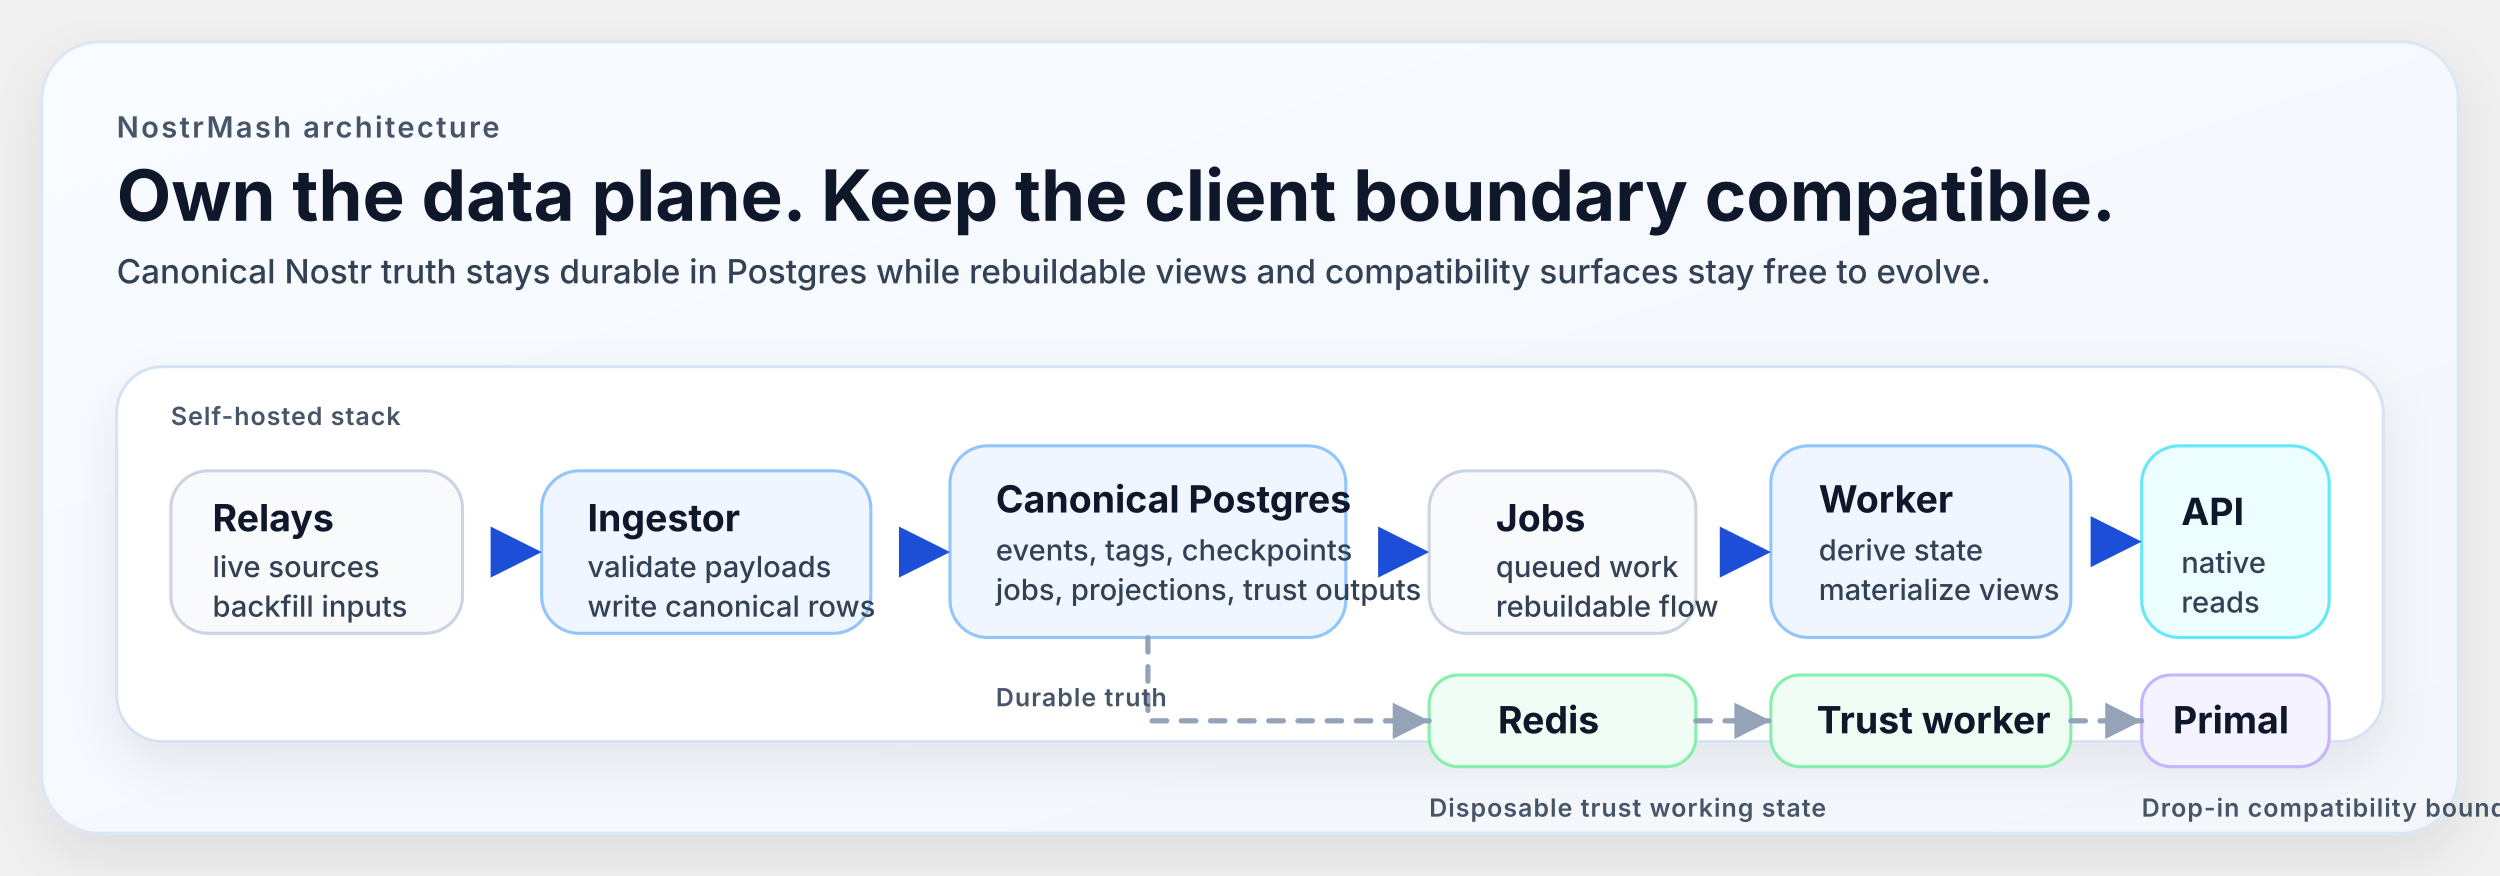
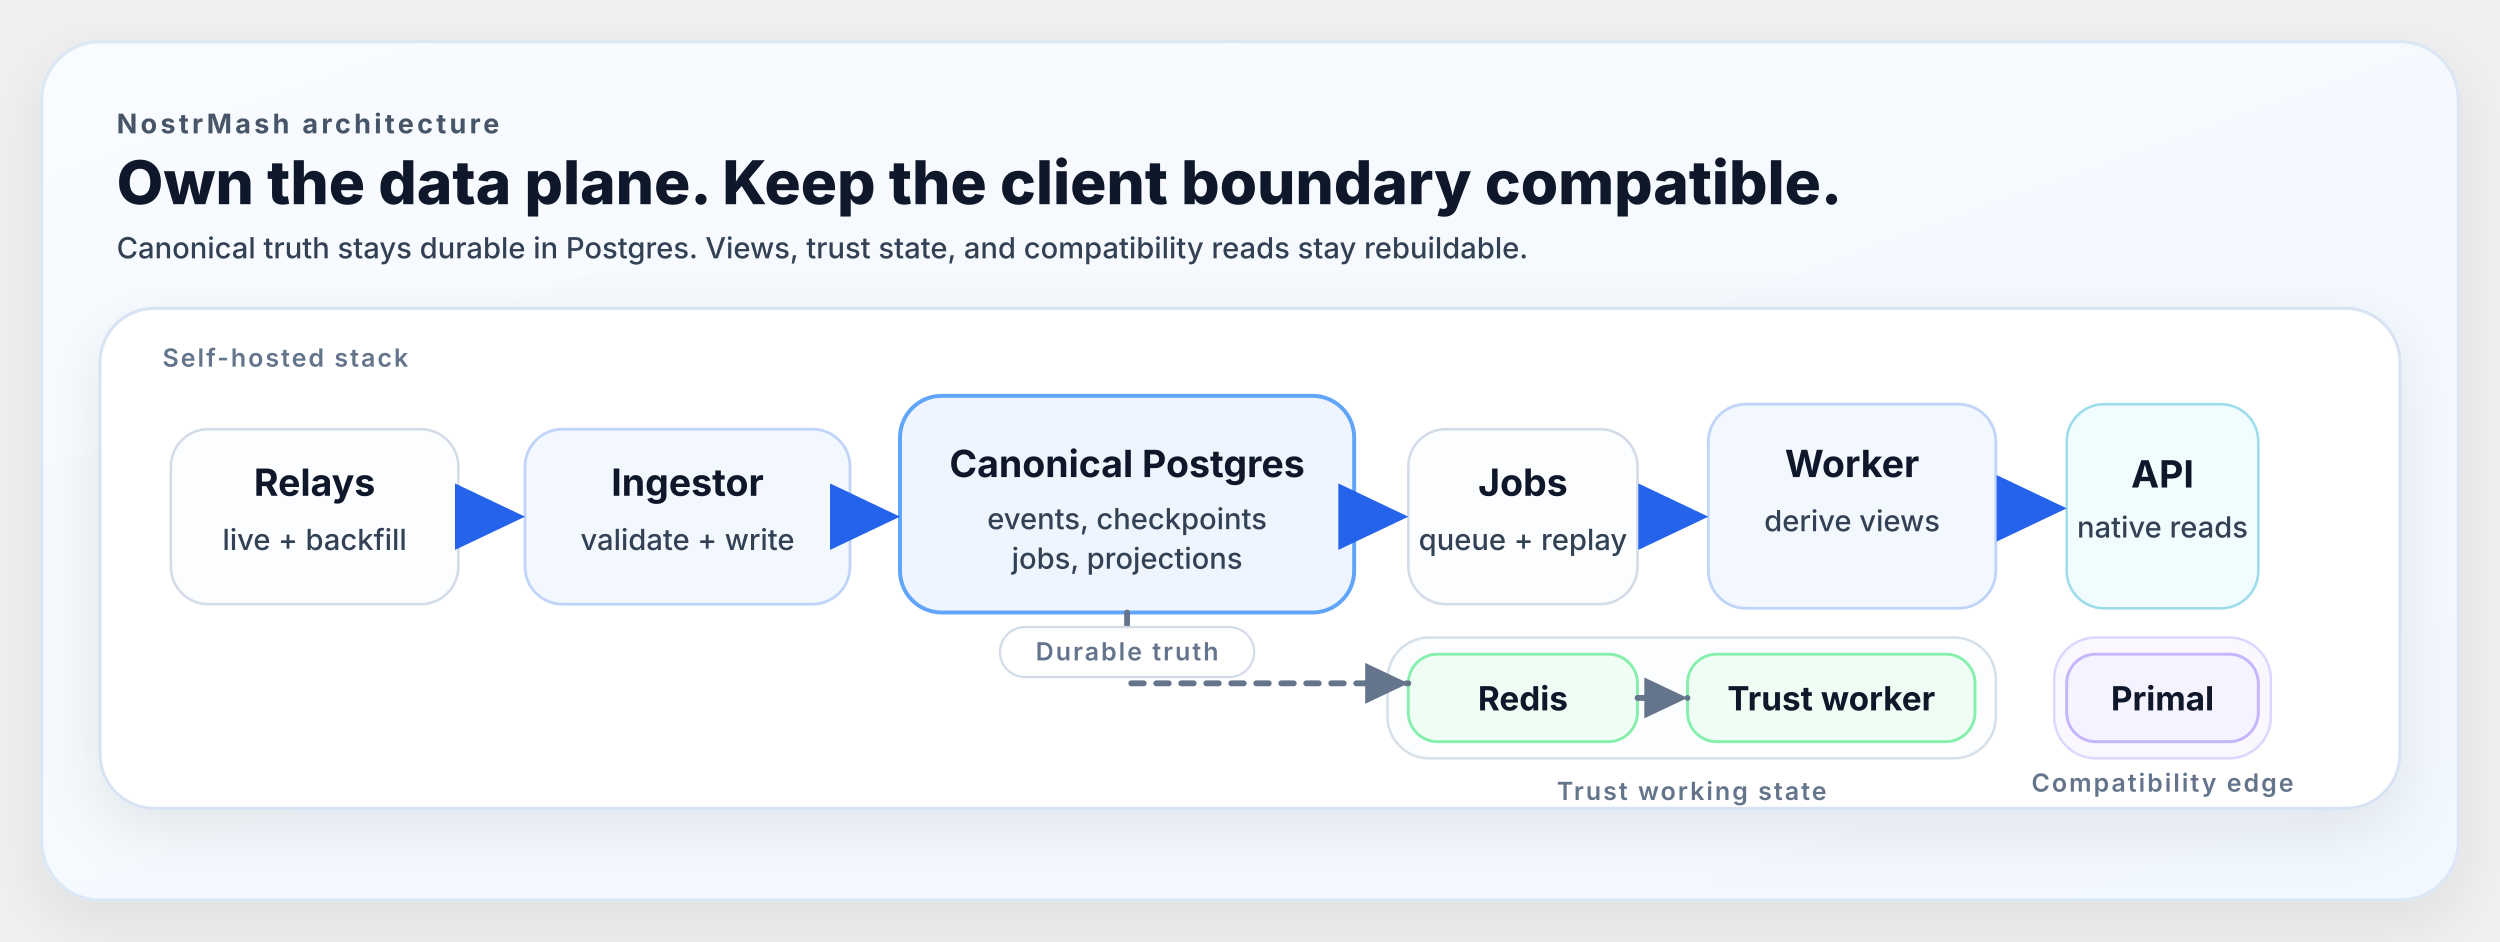
- <svg xmlns="http://www.w3.org/2000/svg" width="1200" height="420" viewBox="0 0 1200 420" role="img" aria-labelledby="title desc">
+ <svg xmlns="http://www.w3.org/2000/svg" width="1200" height="452" viewBox="0 0 1200 452" role="img" aria-labelledby="overviewTitle overviewDesc">
  <defs>
-     <linearGradient id="bg" x1="0" y1="0" x2="1" y2="1">
+     <linearGradient id="overviewBg" x1="0" y1="0" x2="1" y2="1">
      <stop offset="0%" stop-color="#f8fbff" />
-       <stop offset="100%" stop-color="#f3f7fc" />
+       <stop offset="100%" stop-color="#f2f8ff" />
    </linearGradient>
-     <linearGradient id="ink" x1="0" y1="0" x2="1" y2="1">
-       <stop offset="0%" stop-color="#1d4ed8" />
-       <stop offset="100%" stop-color="#0f766e" />
+     <linearGradient id="overviewInk" x1="0" y1="0" x2="1" y2="1">
+       <stop offset="0%" stop-color="#2563eb" />
+       <stop offset="100%" stop-color="#14b8a6" />
    </linearGradient>
-     <filter id="shadow" x="-20%" y="-20%" width="140%" height="140%">
-       <feDropShadow dx="0" dy="10" stdDeviation="12" flood-color="#0f172a" flood-opacity="0.08" />
+     <filter id="overviewShadow" x="-20%" y="-20%" width="140%" height="140%">
+       <feDropShadow dx="0" dy="10" stdDeviation="14" flood-color="#0f172a" flood-opacity="0.08" />
    </filter>
    <style>
-       .panel { fill: url(#bg); stroke: #dbe7f5; stroke-width: 1.5; filter: url(#shadow); }
-       .group { fill: #ffffff; stroke: #d7e3f2; stroke-width: 1.5; filter: url(#shadow); }
-       .core { fill: #eff6ff; stroke: #93c5fd; stroke-width: 1.5; }
-       .support { fill: #f8fafc; stroke: #cbd5e1; stroke-width: 1.5; }
-       .trust { fill: #f0fdf4; stroke: #86efac; stroke-width: 1.5; }
-       .api { fill: #ecfeff; stroke: #67e8f9; stroke-width: 1.5; }
-       .compat { fill: #f5f3ff; stroke: #c4b5fd; stroke-width: 1.5; }
-       .kicker { font: 600 14px -apple-system, BlinkMacSystemFont, "Segoe UI", sans-serif; letter-spacing: 0.08em; text-transform: uppercase; fill: #475569; }
-       .title { font: 700 34px -apple-system, BlinkMacSystemFont, "Segoe UI", sans-serif; fill: #0f172a; }
-       .subtitle { font: 500 16px -apple-system, BlinkMacSystemFont, "Segoe UI", sans-serif; fill: #334155; }
+       .panel { fill: url(#overviewBg); stroke: #dbe7f5; stroke-width: 1.5; filter: url(#overviewShadow); }
+       .group { fill: #ffffff; stroke: #d7e3f2; stroke-width: 1.5; filter: url(#overviewShadow); }
+       .lane { fill: #fbfdff; stroke: #d6e0ea; stroke-width: 1.2; }
+       .compatGroup { fill: #faf7ff; stroke: #ddd6fe; stroke-width: 1.2; }
+       .coreNode { fill: #f3f8ff; stroke: #bfd4f8; stroke-width: 1.35; }
+       .coreFocus { fill: #eef5ff; stroke: #60a5fa; stroke-width: 1.9; }
+       .support { fill: #fbfdff; stroke: #d3dce8; stroke-width: 1.25; }
+       .trust { fill: #f0fdf4; stroke: #86efac; stroke-width: 1.4; }
+       .api { fill: #f1fcff; stroke: #9dddeb; stroke-width: 1.25; }
+       .compat { fill: #f5f3ff; stroke: #c4b5fd; stroke-width: 1.4; }
+       .kicker { font: 700 13px -apple-system, BlinkMacSystemFont, "Segoe UI", sans-serif; letter-spacing: 0.12em; text-transform: uppercase; fill: #475569; }
+       .title { font: 800 29px -apple-system, BlinkMacSystemFont, "Segoe UI", sans-serif; fill: #0f172a; }
+       .subtitle { font: 500 14px -apple-system, BlinkMacSystemFont, "Segoe UI", sans-serif; fill: #334155; }
+       .small { font: 600 12px -apple-system, BlinkMacSystemFont, "Segoe UI", sans-serif; fill: #64748b; letter-spacing: 0.08em; text-transform: uppercase; }
      .label { font: 700 18px -apple-system, BlinkMacSystemFont, "Segoe UI", sans-serif; fill: #0f172a; }
      .body { font: 500 14px -apple-system, BlinkMacSystemFont, "Segoe UI", sans-serif; fill: #334155; }
-       .small { font: 600 12px -apple-system, BlinkMacSystemFont, "Segoe UI", sans-serif; fill: #475569; letter-spacing: 0.04em; text-transform: uppercase; }
-       .arrow { stroke: url(#ink); stroke-width: 3.5; fill: none; stroke-linecap: round; stroke-linejoin: round; }
-       .soft-arrow { stroke: #94a3b8; stroke-width: 2.5; fill: none; stroke-linecap: round; stroke-linejoin: round; stroke-dasharray: 7 7; }
+       .laneLabel { font: 680 16px -apple-system, BlinkMacSystemFont, "Segoe UI", sans-serif; fill: #0f172a; }
+       .arrow { stroke: url(#overviewInk); stroke-width: 4.2; fill: none; stroke-linecap: round; stroke-linejoin: round; }
+       .softArrow { stroke: #64748b; stroke-width: 2.8; fill: none; stroke-linecap: round; stroke-linejoin: round; stroke-dasharray: 6 6; }
    </style>
-     <marker id="arrowhead" markerWidth="10" markerHeight="10" refX="7" refY="3.5" orient="auto">
-       <polygon points="0 0, 7 3.5, 0 7" fill="#1d4ed8" />
+     <marker id="overviewArrowHead" markerWidth="11" markerHeight="11" refX="8" refY="3.8" orient="auto">
+       <polygon points="0 0, 8 3.8, 0 7.6" fill="#2563eb" />
    </marker>
-     <marker id="soft-arrowhead" markerWidth="10" markerHeight="10" refX="7" refY="3.5" orient="auto">
-       <polygon points="0 0, 7 3.5, 0 7" fill="#94a3b8" />
+     <marker id="overviewSoftArrowHead" markerWidth="10" markerHeight="10" refX="7.4" refY="3.5" orient="auto">
+       <polygon points="0 0, 7.4 3.5, 0 7" fill="#64748b" />
    </marker>
  </defs>
-   <rect x="20" y="20" width="1160" height="380" rx="28" class="panel" />
-   <text x="56" y="66" class="kicker">NostrMash architecture</text>
-   <text x="56" y="106" class="title">Own the data plane. Keep the client boundary compatible.</text>
-   <text x="56" y="136" class="subtitle">Canonical Nostr truth stays durable in Postgres while rebuildable views and compatibility surfaces stay free to evolve.</text>
-   <rect x="56" y="176" width="1088" height="180" rx="22" class="group" />
-   <text x="82" y="204" class="small">Self-hosted stack</text>
-   <rect x="82" y="226" width="140" height="78" rx="18" class="support" />
-   <text x="102" y="255" class="label">Relays</text>
-   <text x="102" y="277" class="body">live sources</text>
-   <text x="102" y="296" class="body">backfill inputs</text>
-   <rect x="260" y="226" width="158" height="78" rx="18" class="core" />
-   <text x="282" y="255" class="label">Ingestor</text>
-   <text x="282" y="277" class="body">validate payloads</text>
-   <text x="282" y="296" class="body">write canonical rows</text>
-   <rect x="456" y="214" width="190" height="92" rx="18" class="core" />
-   <text x="478" y="246" class="label">Canonical Postgres</text>
-   <text x="478" y="269" class="body">events, tags, checkpoints</text>
-   <text x="478" y="288" class="body">jobs, projections, trust outputs</text>
-   <rect x="686" y="226" width="128" height="78" rx="18" class="support" />
-   <text x="718" y="255" class="label">Jobs</text>
-   <text x="718" y="277" class="body">queued work</text>
-   <text x="718" y="296" class="body">rebuildable flow</text>
-   <rect x="850" y="214" width="144" height="92" rx="18" class="core" />
-   <text x="873" y="246" class="label">Worker</text>
-   <text x="873" y="269" class="body">derive state</text>
-   <text x="873" y="288" class="body">materialize views</text>
-   <rect x="1028" y="214" width="90" height="92" rx="18" class="api" />
-   <text x="1047" y="252" class="label">API</text>
-   <text x="1047" y="275" class="body">native</text>
-   <text x="1047" y="294" class="body">reads</text>
-   <rect x="850" y="324" width="144" height="44" rx="14" class="trust" />
-   <text x="872" y="352" class="label">Trust worker</text>
-   <rect x="686" y="324" width="128" height="44" rx="14" class="trust" />
-   <text x="719" y="352" class="label">Redis</text>
-   <rect x="1028" y="324" width="90" height="44" rx="14" class="compat" />
-   <text x="1043" y="352" class="label">Primal</text>
-   <path d="M222 265 H260" class="arrow" marker-end="url(#arrowhead)" />
-   <path d="M418 265 H456" class="arrow" marker-end="url(#arrowhead)" />
-   <path d="M646 265 H686" class="arrow" marker-end="url(#arrowhead)" />
-   <path d="M814 265 H850" class="arrow" marker-end="url(#arrowhead)" />
-   <path d="M994 260 H1028" class="arrow" marker-end="url(#arrowhead)" />
-   <path d="M551 306 V346 H686" class="soft-arrow" marker-end="url(#soft-arrowhead)" />
-   <path d="M814 346 H850" class="soft-arrow" marker-end="url(#soft-arrowhead)" />
-   <path d="M994 346 H1028" class="soft-arrow" marker-end="url(#soft-arrowhead)" />
-   <text x="478" y="339" class="small">Durable truth</text>
-   <text x="686" y="392" class="small">Disposable trust working state</text>
-   <text x="1028" y="392" class="small">Drop-in compatibility boundary</text>
+   <rect x="20" y="20" width="1160" height="412" rx="28" class="panel" />
+   <text x="56" y="64" class="kicker">NostrMash architecture</text>
+   <text x="56" y="98" class="title">Own the data plane. Keep the client boundary compatible.</text>
+   <text x="56" y="124" class="subtitle">Canonical truth stays durable in Postgres. Views, trust state, and compatibility reads stay rebuildable.</text>
+   <rect x="48" y="148" width="1104" height="240" rx="26" class="group" />
+   <text x="78" y="176" class="small">Self-hosted stack</text>
+   <rect x="666" y="306" width="292" height="58" rx="20" class="lane" />
+   <rect x="986" y="306" width="104" height="58" rx="20" class="compatGroup" />
+   <rect x="82" y="206" width="138" height="84" rx="18" class="support" />
+   <text x="151" y="238" class="label" text-anchor="middle">Relays</text>
+   <text x="151" y="264" class="body" text-anchor="middle">live + backfill</text>
+   <rect x="252" y="206" width="156" height="84" rx="18" class="coreNode" />
+   <text x="330" y="238" class="label" text-anchor="middle">Ingestor</text>
+   <text x="330" y="264" class="body" text-anchor="middle">validate + write</text>
+   <rect x="432" y="190" width="218" height="104" rx="20" class="coreFocus" />
+   <text x="541" y="229" class="label" text-anchor="middle">Canonical Postgres</text>
+   <text x="541" y="254" class="body" text-anchor="middle">events, checkpoints</text>
+   <text x="541" y="273" class="body" text-anchor="middle">jobs, projections</text>
+   <rect x="676" y="206" width="110" height="84" rx="18" class="support" />
+   <text x="731" y="238" class="label" text-anchor="middle">Jobs</text>
+   <text x="731" y="264" class="body" text-anchor="middle">queue + replay</text>
+   <rect x="820" y="194" width="138" height="98" rx="18" class="coreNode" />
+   <text x="889" y="229" class="label" text-anchor="middle">Worker</text>
+   <text x="889" y="255" class="body" text-anchor="middle">derive views</text>
+   <rect x="992" y="194" width="92" height="98" rx="18" class="api" />
+   <text x="1038" y="234" class="label" text-anchor="middle">API</text>
+   <text x="1038" y="258" class="body" text-anchor="middle">native reads</text>
+   <rect x="676" y="314" width="110" height="42" rx="14" class="trust" />
+   <text x="731" y="341" class="laneLabel" text-anchor="middle">Redis</text>
+   <rect x="810" y="314" width="138" height="42" rx="14" class="trust" />
+   <text x="879" y="341" class="laneLabel" text-anchor="middle">Trust worker</text>
+   <rect x="992" y="314" width="92" height="42" rx="14" class="compat" />
+   <text x="1038" y="341" class="laneLabel" text-anchor="middle">Primal</text>
+   <path d="M220 248 H252" class="arrow" marker-end="url(#overviewArrowHead)" />
+   <path d="M408 248 H432" class="arrow" marker-end="url(#overviewArrowHead)" />
+   <path d="M650 248 H676" class="arrow" marker-end="url(#overviewArrowHead)" />
+   <path d="M786 248 H820" class="arrow" marker-end="url(#overviewArrowHead)" />
+   <path d="M958 244 H992" class="arrow" marker-end="url(#overviewArrowHead)" />
+   <path d="M541 294 V328 H676" class="softArrow" marker-end="url(#overviewSoftArrowHead)" />
+   <path d="M786 335 H810" class="softArrow" marker-end="url(#overviewSoftArrowHead)" />
+   <rect x="480" y="301" width="122" height="24" rx="12" fill="#ffffff" stroke="#d3dce8" stroke-width="1.1" />
+   <text x="541" y="317" class="small" text-anchor="middle">Durable truth</text>
+   <text x="812" y="384" class="small" text-anchor="middle">Trust working state</text>
+   <text x="1038" y="380" class="small" text-anchor="middle">Compatibility edge</text>
</svg>
